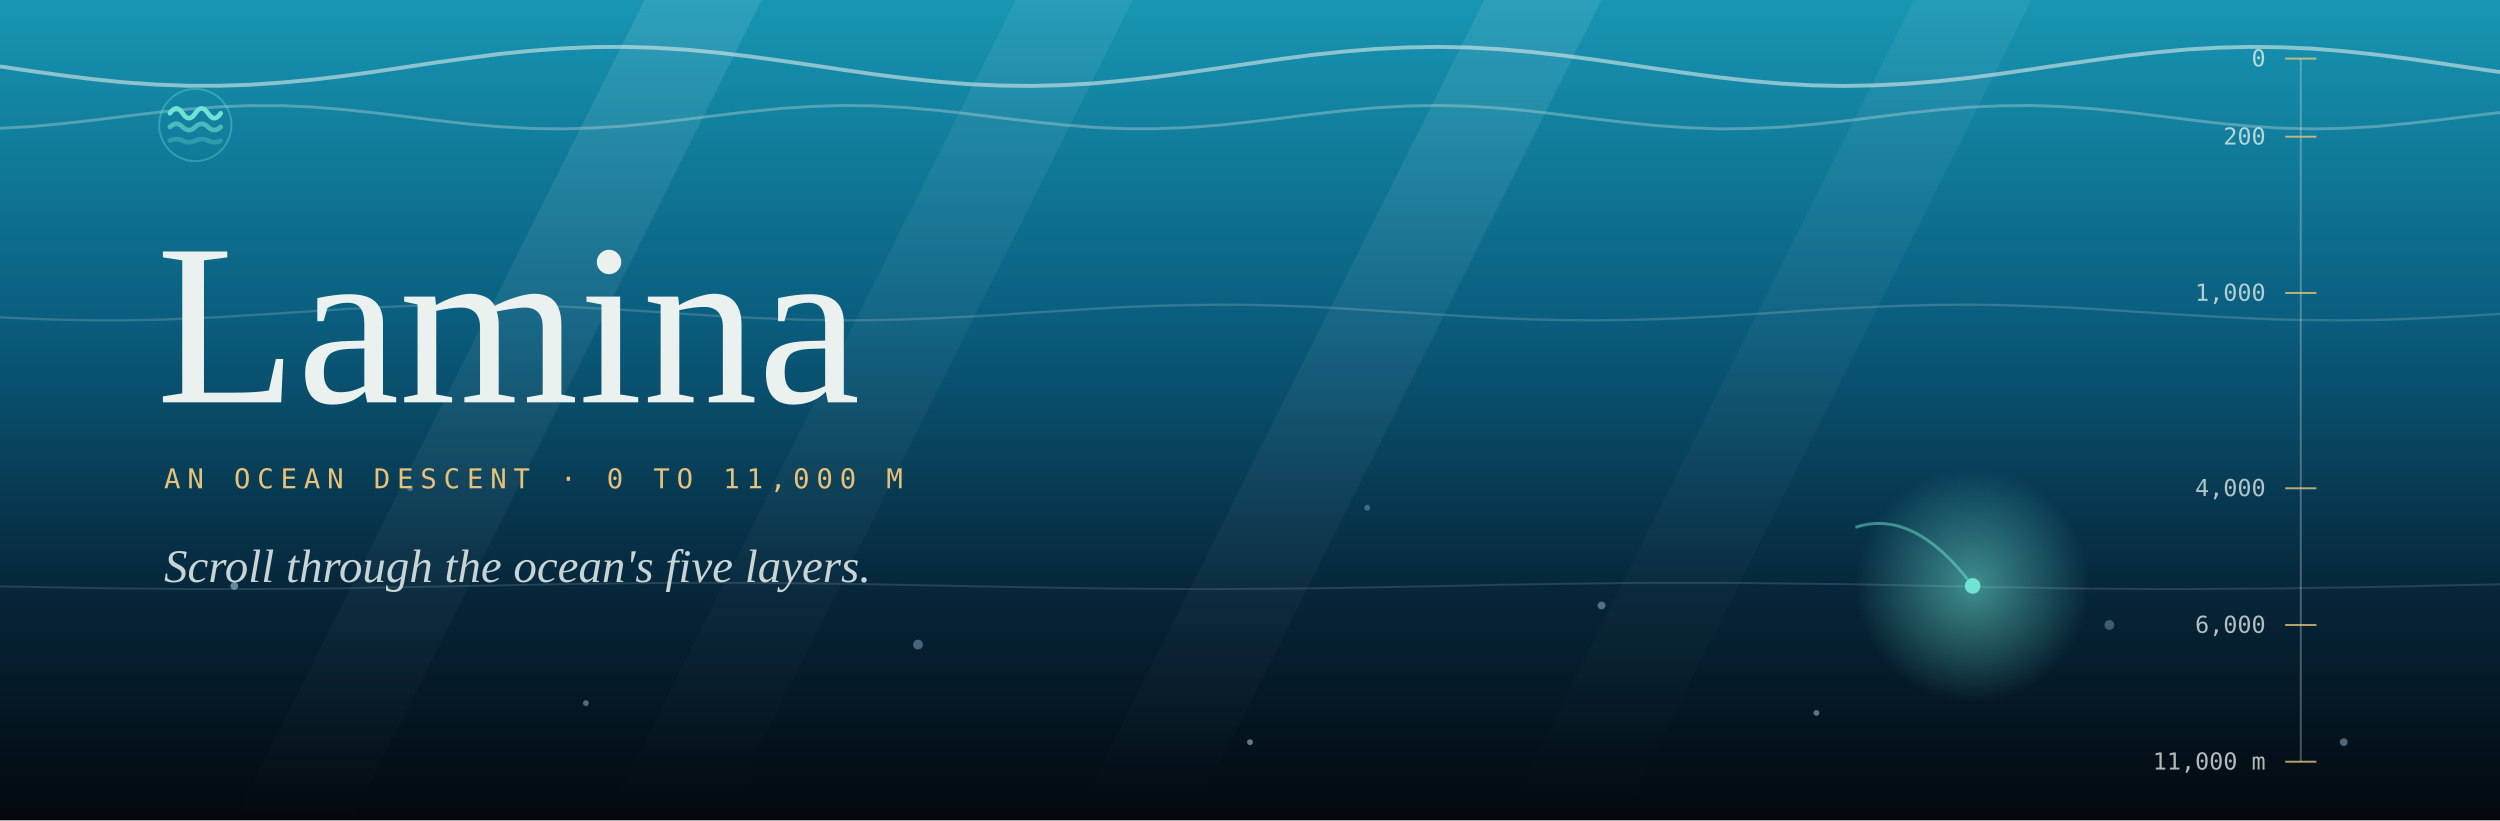
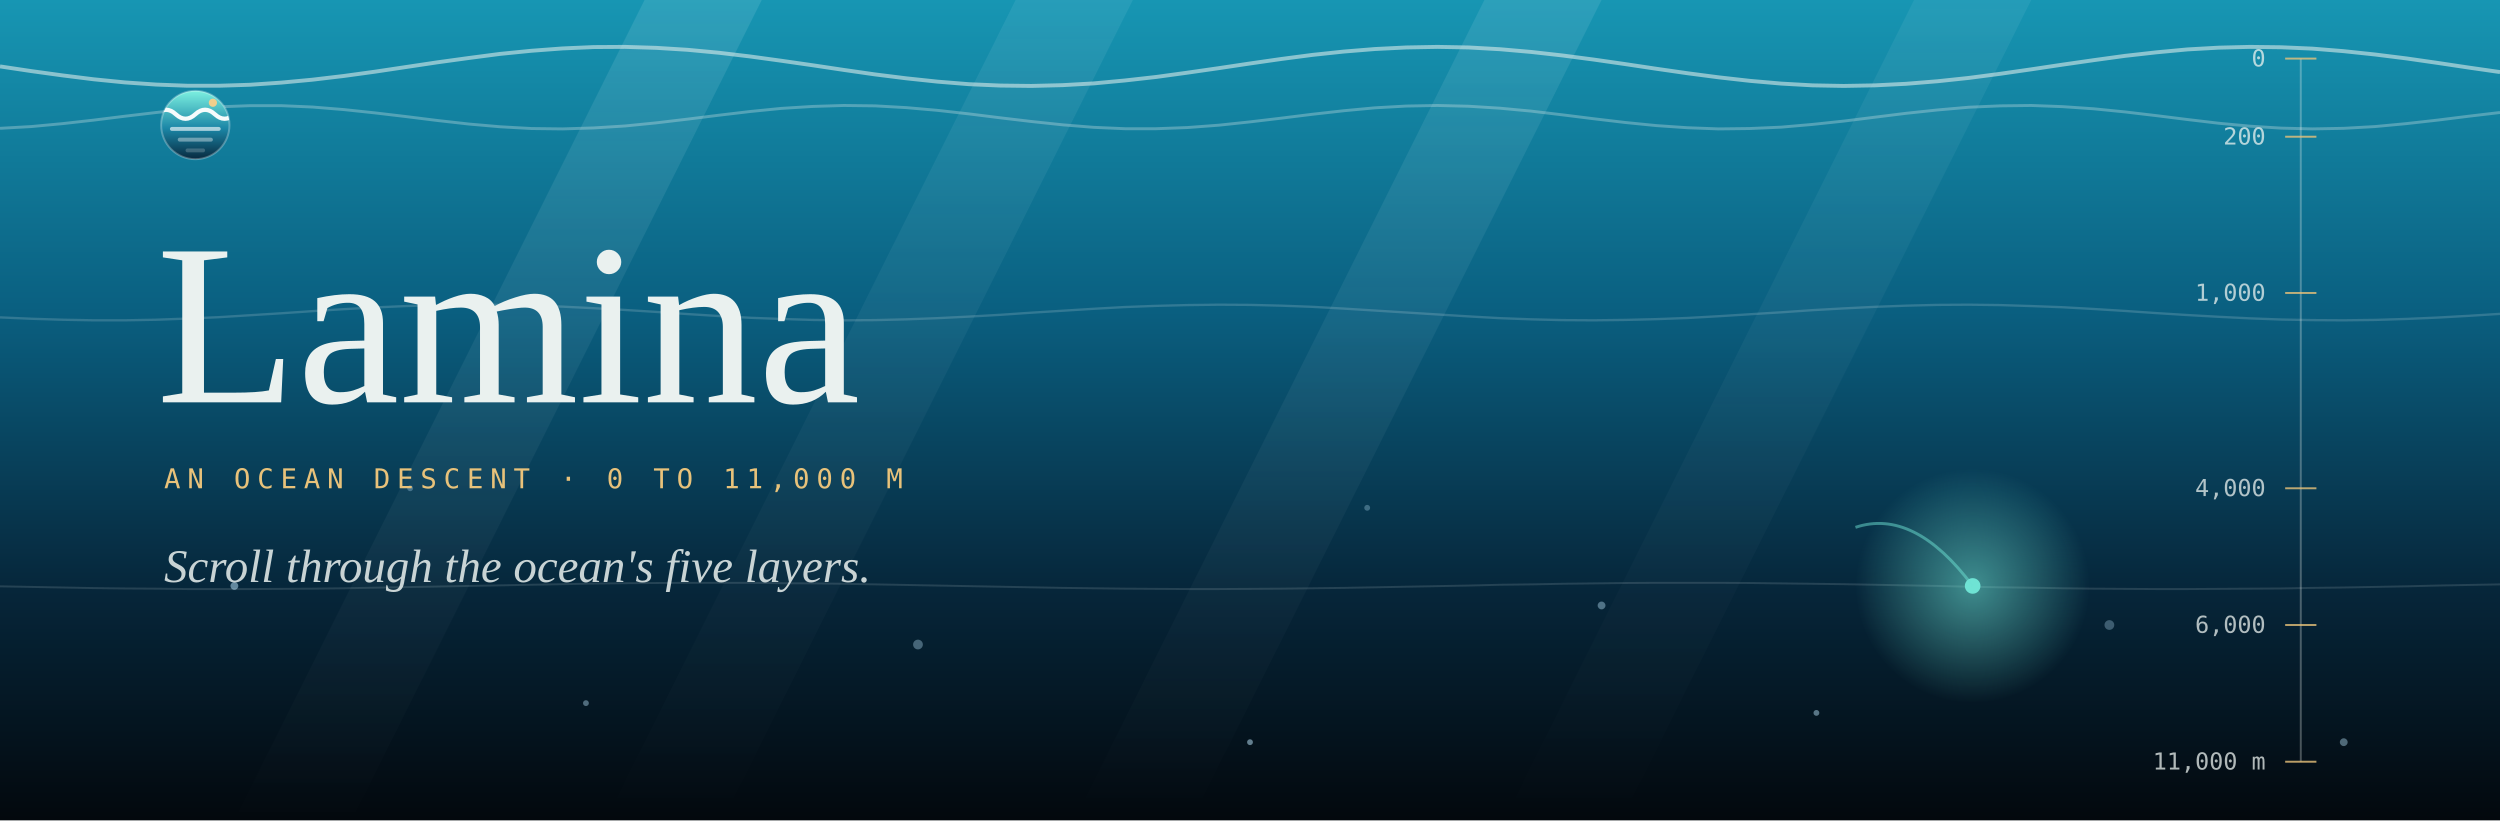
<svg xmlns="http://www.w3.org/2000/svg" width="1280" height="420" viewBox="0 0 1280 420" role="img" aria-label="Lamina: an ocean descent">
  <defs>
    <linearGradient id="bg" x1="0" y1="0" x2="0" y2="1">
      <stop offset="0" stop-color="#1796b3" />
      <stop offset=".38" stop-color="#0a5f80" />
      <stop offset=".72" stop-color="#06263a" />
      <stop offset="1" stop-color="#03080d" />
    </linearGradient>
    <linearGradient id="ray" x1="0" y1="0" x2="0" y2="1">
      <stop offset="0" stop-color="#e6fbff" stop-opacity=".22" />
      <stop offset="1" stop-color="#e6fbff" stop-opacity="0" />
    </linearGradient>
    <radialGradient id="glow" cx=".5" cy=".5" r=".5">
      <stop offset="0" stop-color="#6fe3d4" stop-opacity=".55" />
      <stop offset="1" stop-color="#6fe3d4" stop-opacity="0" />
    </radialGradient>
  </defs>
  <rect width="1280" height="420" fill="url(#bg)" />
  <polygon points="330,0 390,0 180,420 120,420" fill="url(#ray)" opacity="0.5" />
  <polygon points="520,0 580,0 370,420 310,420" fill="url(#ray)" opacity="0.35" />
  <polygon points="760,0 820,0 610,420 550,420" fill="url(#ray)" opacity="0.45" />
  <polygon points="980,0 1040,0 830,420 770,420" fill="url(#ray)" opacity="0.3" />
  <path d="M0,34.0 L16,36.4 L32,38.6 L48,40.6 L64,42.2 L80,43.3 L96,43.9 L112,43.9 L128,43.4 L144,42.3 L160,40.8 L176,38.9 L192,36.7 L208,34.3 L224,31.9 L240,29.7 L256,27.6 L272,26.0 L288,24.8 L304,24.1 L320,24.0 L336,24.5 L352,25.5 L368,27.0 L384,28.9 L400,31.1 L416,33.4 L432,35.8 L448,38.1 L464,40.1 L480,41.8 L496,43.1 L512,43.8 L528,44.0 L544,43.6 L560,42.7 L576,41.2 L592,39.4 L608,37.2 L624,34.9 L640,32.5 L656,30.2 L672,28.1 L688,26.4 L704,25.1 L720,24.3 L736,24.0 L752,24.3 L768,25.2 L784,26.6 L800,28.4 L816,30.5 L832,32.8 L848,35.2 L864,37.5 L880,39.6 L896,41.4 L912,42.8 L928,43.7 L944,44.0 L960,43.7 L976,42.9 L992,41.6 L1008,39.9 L1024,37.8 L1040,35.5 L1056,33.1 L1072,30.8 L1088,28.6 L1104,26.8 L1120,25.3 L1136,24.4 L1152,24.0 L1168,24.2 L1184,24.9 L1200,26.2 L1216,27.9 L1232,29.9 L1248,32.2 L1264,34.6 L1280,36.9" fill="none" stroke="#eaf1ef" stroke-opacity="0.55" stroke-width="2" />
  <path d="M0,65.7 L16,64.8 L32,63.3 L48,61.5 L64,59.5 L80,57.6 L96,55.9 L112,54.7 L128,54.1 L144,54.1 L160,54.8 L176,56.1 L192,57.8 L208,59.7 L224,61.7 L240,63.5 L256,64.9 L272,65.8 L288,66.0 L304,65.5 L320,64.5 L336,62.9 L352,61.0 L368,59.0 L384,57.1 L400,55.5 L416,54.5 L432,54.0 L448,54.2 L464,55.1 L480,56.5 L496,58.3 L512,60.3 L528,62.2 L544,63.9 L560,65.2 L576,65.9 L592,65.9 L608,65.3 L624,64.1 L640,62.4 L656,60.5 L672,58.5 L688,56.7 L704,55.2 L720,54.3 L736,54.0 L752,54.4 L768,55.4 L784,56.9 L800,58.8 L816,60.8 L832,62.7 L848,64.3 L864,65.4 L880,66.0 L896,65.8 L912,65.1 L928,63.7 L944,62.0 L960,60.0 L976,58.0 L992,56.3 L1008,54.9 L1024,54.2 L1040,54.0 L1056,54.6 L1072,55.7 L1088,57.3 L1104,59.2 L1120,61.2 L1136,63.1 L1152,64.6 L1168,65.6 L1184,66.0 L1200,65.7 L1216,64.8 L1232,63.3 L1248,61.5 L1264,59.5 L1280,57.6" fill="none" stroke="#eaf1ef" stroke-opacity="0.3" stroke-width="1.5" />
  <path d="M0,162.5 L16,163.2 L32,163.7 L48,164.0 L64,164.0 L80,163.7 L96,163.1 L112,162.4 L128,161.4 L144,160.4 L160,159.3 L176,158.3 L192,157.4 L208,156.7 L224,156.2 L240,156.0 L256,156.1 L272,156.4 L288,157.0 L304,157.8 L320,158.7 L336,159.7 L352,160.8 L368,161.8 L384,162.7 L400,163.3 L416,163.8 L432,164.0 L448,163.9 L464,163.5 L480,162.9 L496,162.1 L512,161.2 L528,160.1 L544,159.1 L560,158.1 L576,157.2 L592,156.6 L608,156.2 L624,156.0 L640,156.1 L656,156.5 L672,157.1 L688,158.0 L704,159.0 L720,160.0 L736,161.0 L752,162.0 L768,162.9 L784,163.5 L800,163.9 L816,164.0 L832,163.8 L848,163.4 L864,162.8 L880,161.9 L896,160.9 L912,159.9 L928,158.8 L944,157.9 L960,157.1 L976,156.5 L992,156.1 L1008,156.0 L1024,156.2 L1040,156.7 L1056,157.3 L1072,158.2 L1088,159.2 L1104,160.3 L1120,161.3 L1136,162.2 L1152,163.0 L1168,163.6 L1184,163.9 L1200,164.0 L1216,163.8 L1232,163.3 L1248,162.6 L1264,161.7 L1280,160.7" fill="none" stroke="#eaf1ef" stroke-opacity="0.18" stroke-width="1.2" />
  <path d="M0,300.2 L16,300.5 L32,300.8 L48,301.1 L64,301.3 L80,301.4 L96,301.6 L112,301.6 L128,301.6 L144,301.5 L160,301.4 L176,301.2 L192,300.9 L208,300.6 L224,300.3 L240,300.0 L256,299.7 L272,299.4 L288,299.1 L304,298.8 L320,298.6 L336,298.5 L352,298.4 L368,298.4 L384,298.4 L400,298.6 L416,298.7 L432,298.9 L448,299.2 L464,299.5 L480,299.8 L496,300.1 L512,300.4 L528,300.7 L544,301.0 L560,301.2 L576,301.4 L592,301.5 L608,301.6 L624,301.6 L640,301.5 L656,301.4 L672,301.2 L688,301.0 L704,300.7 L720,300.4 L736,300.1 L752,299.8 L768,299.4 L784,299.2 L800,298.9 L816,298.7 L832,298.5 L848,298.4 L864,298.4 L880,298.4 L896,298.5 L912,298.7 L928,298.9 L944,299.1 L960,299.4 L976,299.7 L992,300.0 L1008,300.4 L1024,300.7 L1040,300.9 L1056,301.2 L1072,301.4 L1088,301.5 L1104,301.6 L1120,301.6 L1136,301.5 L1152,301.4 L1168,301.3 L1184,301.0 L1200,300.8 L1216,300.5 L1232,300.2 L1248,299.8 L1264,299.5 L1280,299.2" fill="none" stroke="#eaf1ef" stroke-opacity="0.14" stroke-width="1" />
  <circle cx="120" cy="300" r="2" fill="#bfe9ff" opacity="0.5" />
  <circle cx="300" cy="360" r="1.5" fill="#bfe9ff" opacity="0.4" />
  <circle cx="470" cy="330" r="2.5" fill="#bfe9ff" opacity="0.35" />
  <circle cx="640" cy="380" r="1.5" fill="#bfe9ff" opacity="0.5" />
  <circle cx="820" cy="310" r="2" fill="#bfe9ff" opacity="0.4" />
  <circle cx="930" cy="365" r="1.5" fill="#bfe9ff" opacity="0.45" />
  <circle cx="1080" cy="320" r="2.5" fill="#bfe9ff" opacity="0.3" />
  <circle cx="1200" cy="380" r="2" fill="#bfe9ff" opacity="0.4" />
  <circle cx="210" cy="250" r="1.5" fill="#bfe9ff" opacity="0.3" />
  <circle cx="700" cy="260" r="1.5" fill="#bfe9ff" opacity="0.3" />
  <circle cx="1010" cy="300" r="60" fill="url(#glow)" />
  <circle cx="1010" cy="300" r="4" fill="#6fe3d4" />
  <path d="M1010 300 q-30 -40 -60 -30" fill="none" stroke="#6fe3d4" stroke-opacity=".5" stroke-width="1.5" />
-   <g transform="translate(80,44)" fill="none" stroke="#6fe3d4" stroke-linecap="round" stroke-width="2.4">
-     <circle cx="20" cy="20" r="18.5" stroke-opacity=".35" stroke-width="1" />
-     <path d="M7 14q3.25-5 6.5 0t6.5 0 6.5 0 6.5 0" />
-     <path d="M7 21q3.25-3.2 6.5 0t6.5 0 6.5 0 6.5 0" stroke-opacity=".6" />
-     <path d="M7 28q3.25-1.6 6.5 0t6.5 0 6.5 0 6.5 0" stroke-opacity=".3" />
+   <g transform="translate(80,44)">
+     <defs>
+       <linearGradient id="lm-water" x1="0" y1="0" x2="0" y2="1">
+         <stop offset="0" stop-color="#7cf0e0" />
+         <stop offset=".55" stop-color="#1b86a6" />
+         <stop offset="1" stop-color="#082a40" />
+       </linearGradient>
+       <clipPath id="lm-clip">
+         <circle cx="20" cy="20" r="17.5" />
+       </clipPath>
+     </defs>
+     <circle cx="20" cy="20" r="17.5" fill="url(#lm-water)" />
+     <g clip-path="url(#lm-clip)" fill="none" stroke-linecap="round">
+       <path d="M0 14.5q5-4.6 10 0t10 0 10 0 10 0" stroke="#fff" stroke-width="2.2" stroke-opacity=".95" />
+       <path d="M8 22h24" stroke="#fff" stroke-width="2" stroke-opacity=".62" />
+       <path d="M12 27.5h16" stroke="#fff" stroke-width="2" stroke-opacity=".38" />
+       <path d="M16 33h8" stroke="#fff" stroke-width="2" stroke-opacity=".2" />
+     </g>
+     <circle cx="29" cy="8.6" r="2.1" fill="#f0cf8c" />
+     <circle cx="20" cy="20" r="17.5" fill="none" stroke="#fff" stroke-opacity=".28" />
  </g>
  <text x="80" y="206" font-family="'Instrument Serif',Georgia,'Times New Roman',serif" font-size="118" fill="#eaf1ef">Lamina</text>
  <text x="84" y="250" font-family="ui-monospace,Menlo,Consolas,monospace" font-size="14" letter-spacing="3.5" fill="#e8c27a">AN OCEAN DESCENT · 0 TO 11,000 M</text>
  <text x="84" y="298" font-family="Georgia,'Times New Roman',serif" font-style="italic" font-size="24" fill="#eaf1ef" fill-opacity=".85">Scroll through the ocean's five layers.</text>
  <line x1="1178" y1="30" x2="1178" y2="390" stroke="#eaf1ef" stroke-opacity=".3" />
  <line x1="1170" y1="30" x2="1186" y2="30" stroke="#e8c27a" stroke-opacity=".8" />
  <text x="1160" y="34" text-anchor="end" font-family="ui-monospace,Menlo,Consolas,monospace" font-size="12" fill="#eaf1ef" fill-opacity=".75">0</text>
  <line x1="1170" y1="70" x2="1186" y2="70" stroke="#e8c27a" stroke-opacity=".8" />
  <text x="1160" y="74" text-anchor="end" font-family="ui-monospace,Menlo,Consolas,monospace" font-size="12" fill="#eaf1ef" fill-opacity=".75">200</text>
  <line x1="1170" y1="150" x2="1186" y2="150" stroke="#e8c27a" stroke-opacity=".8" />
  <text x="1160" y="154" text-anchor="end" font-family="ui-monospace,Menlo,Consolas,monospace" font-size="12" fill="#eaf1ef" fill-opacity=".75">1,000</text>
  <line x1="1170" y1="250" x2="1186" y2="250" stroke="#e8c27a" stroke-opacity=".8" />
  <text x="1160" y="254" text-anchor="end" font-family="ui-monospace,Menlo,Consolas,monospace" font-size="12" fill="#eaf1ef" fill-opacity=".75">4,000</text>
  <line x1="1170" y1="320" x2="1186" y2="320" stroke="#e8c27a" stroke-opacity=".8" />
  <text x="1160" y="324" text-anchor="end" font-family="ui-monospace,Menlo,Consolas,monospace" font-size="12" fill="#eaf1ef" fill-opacity=".75">6,000</text>
  <line x1="1170" y1="390" x2="1186" y2="390" stroke="#e8c27a" stroke-opacity=".8" />
  <text x="1160" y="394" text-anchor="end" font-family="ui-monospace,Menlo,Consolas,monospace" font-size="12" fill="#eaf1ef" fill-opacity=".75">11,000 m</text>
</svg>
